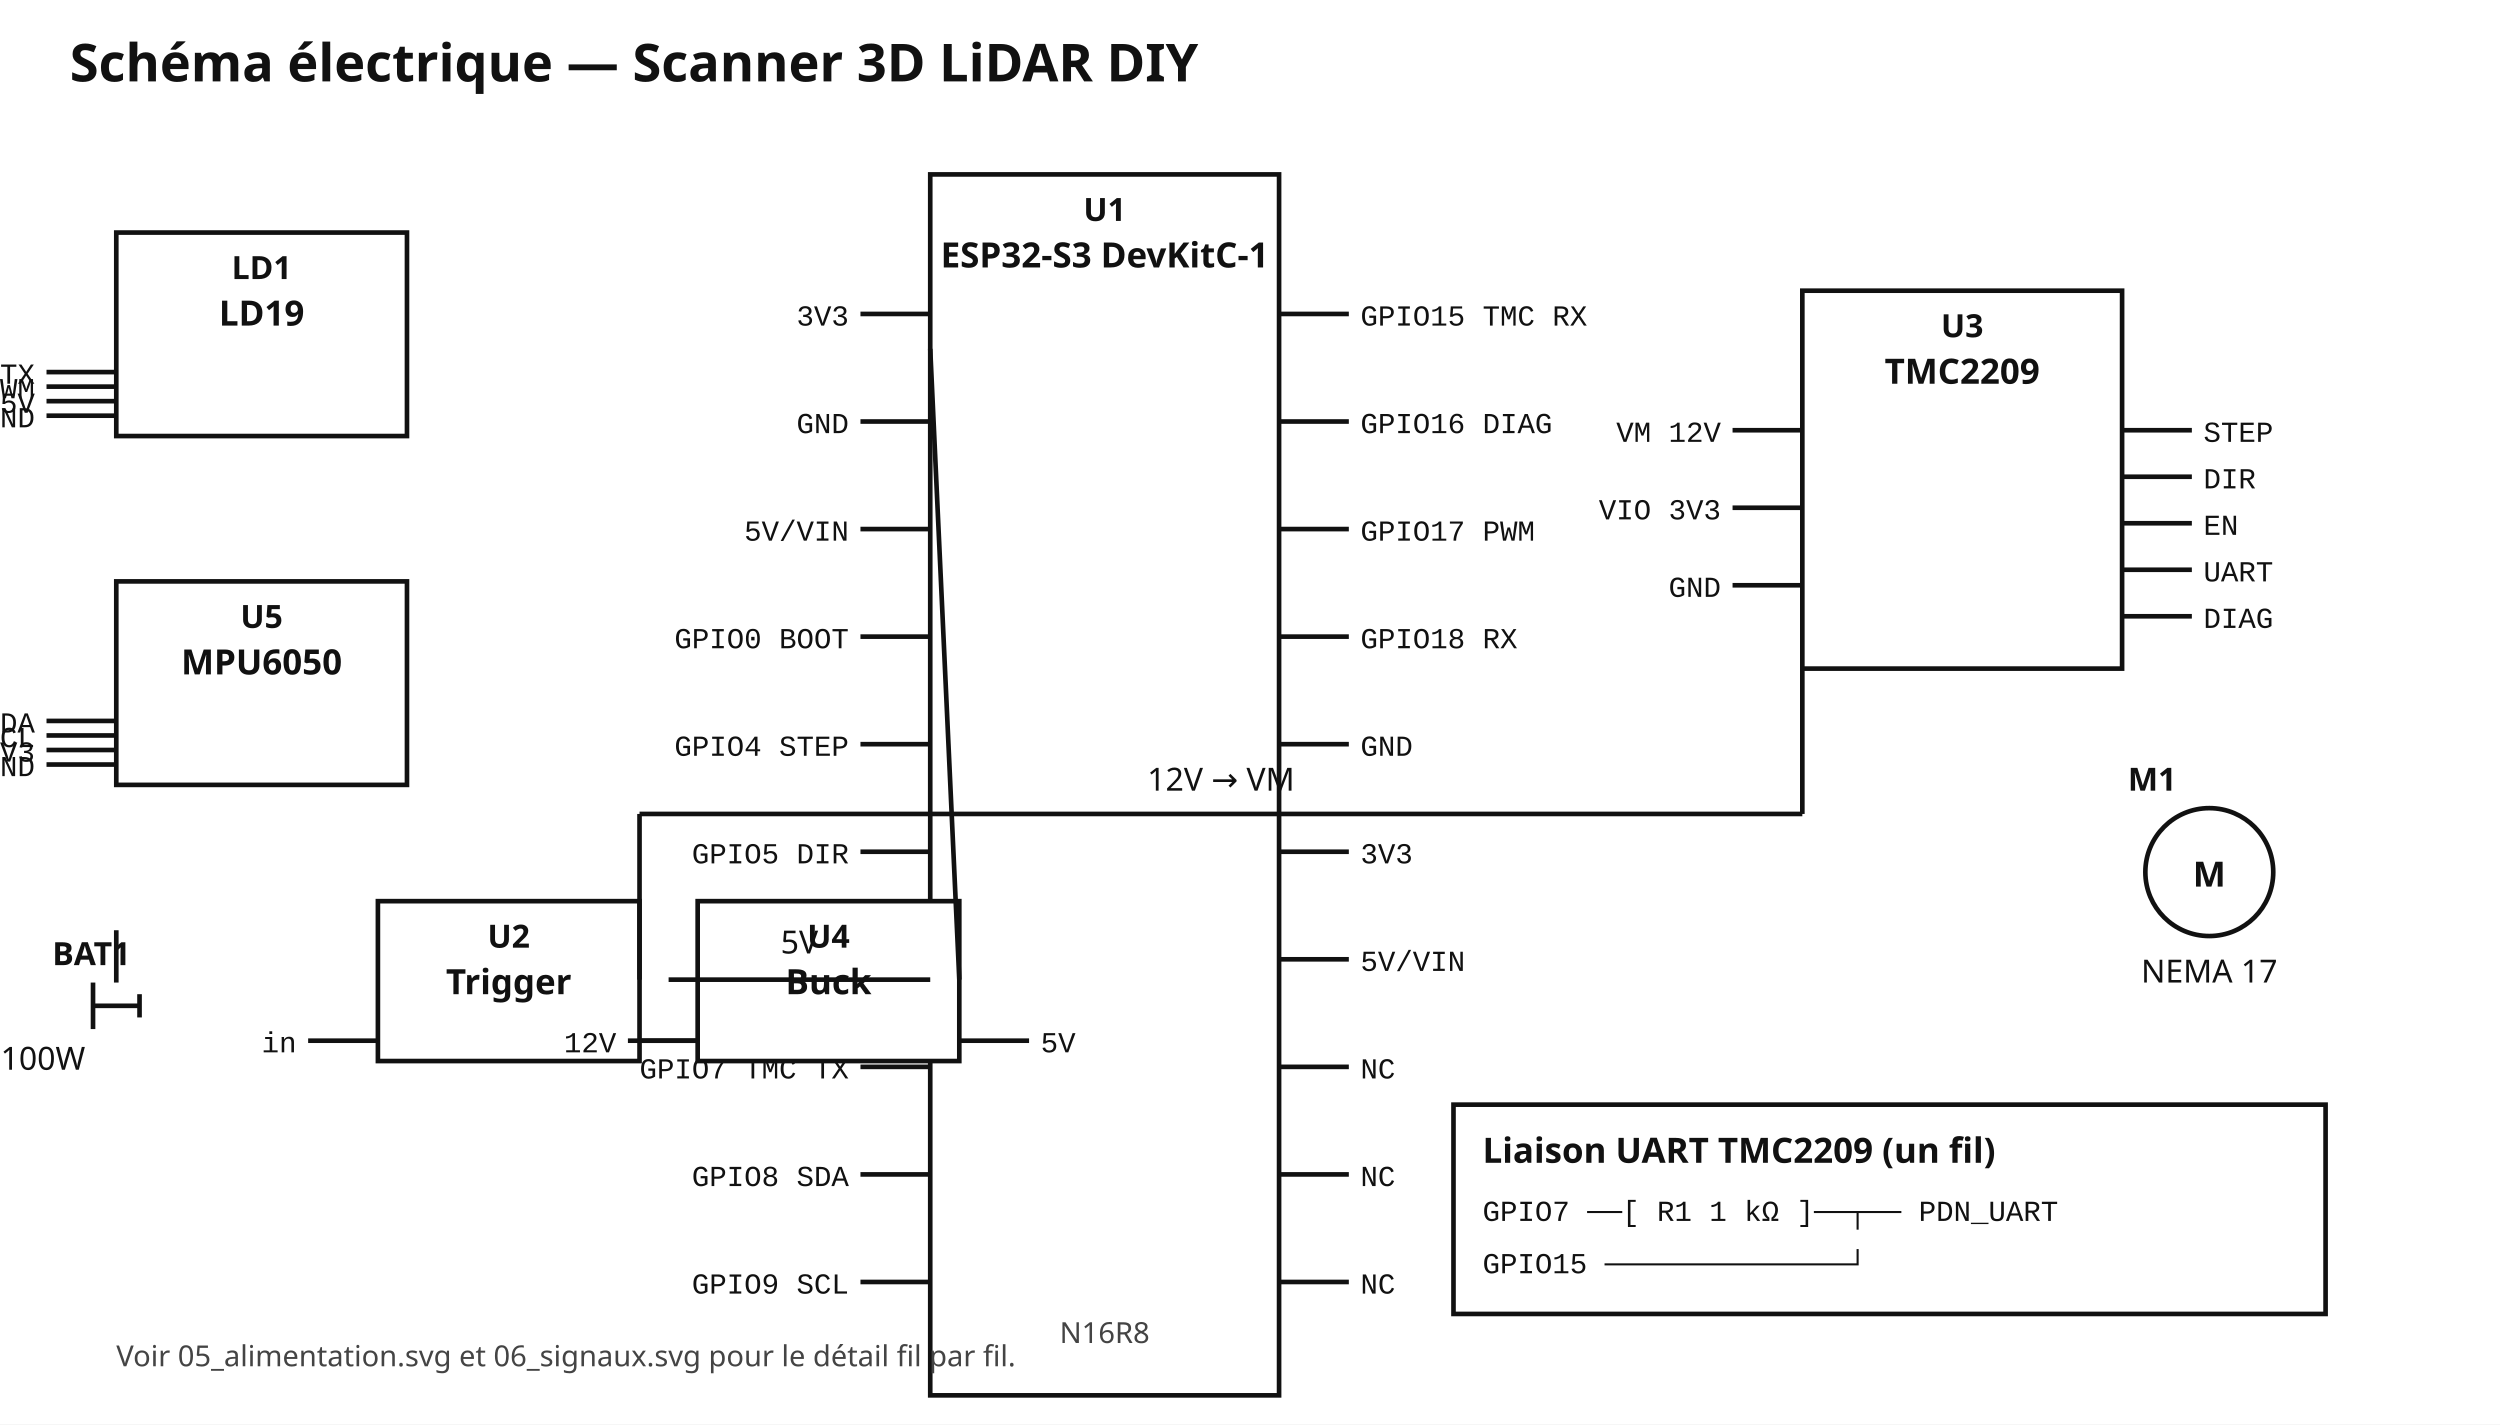
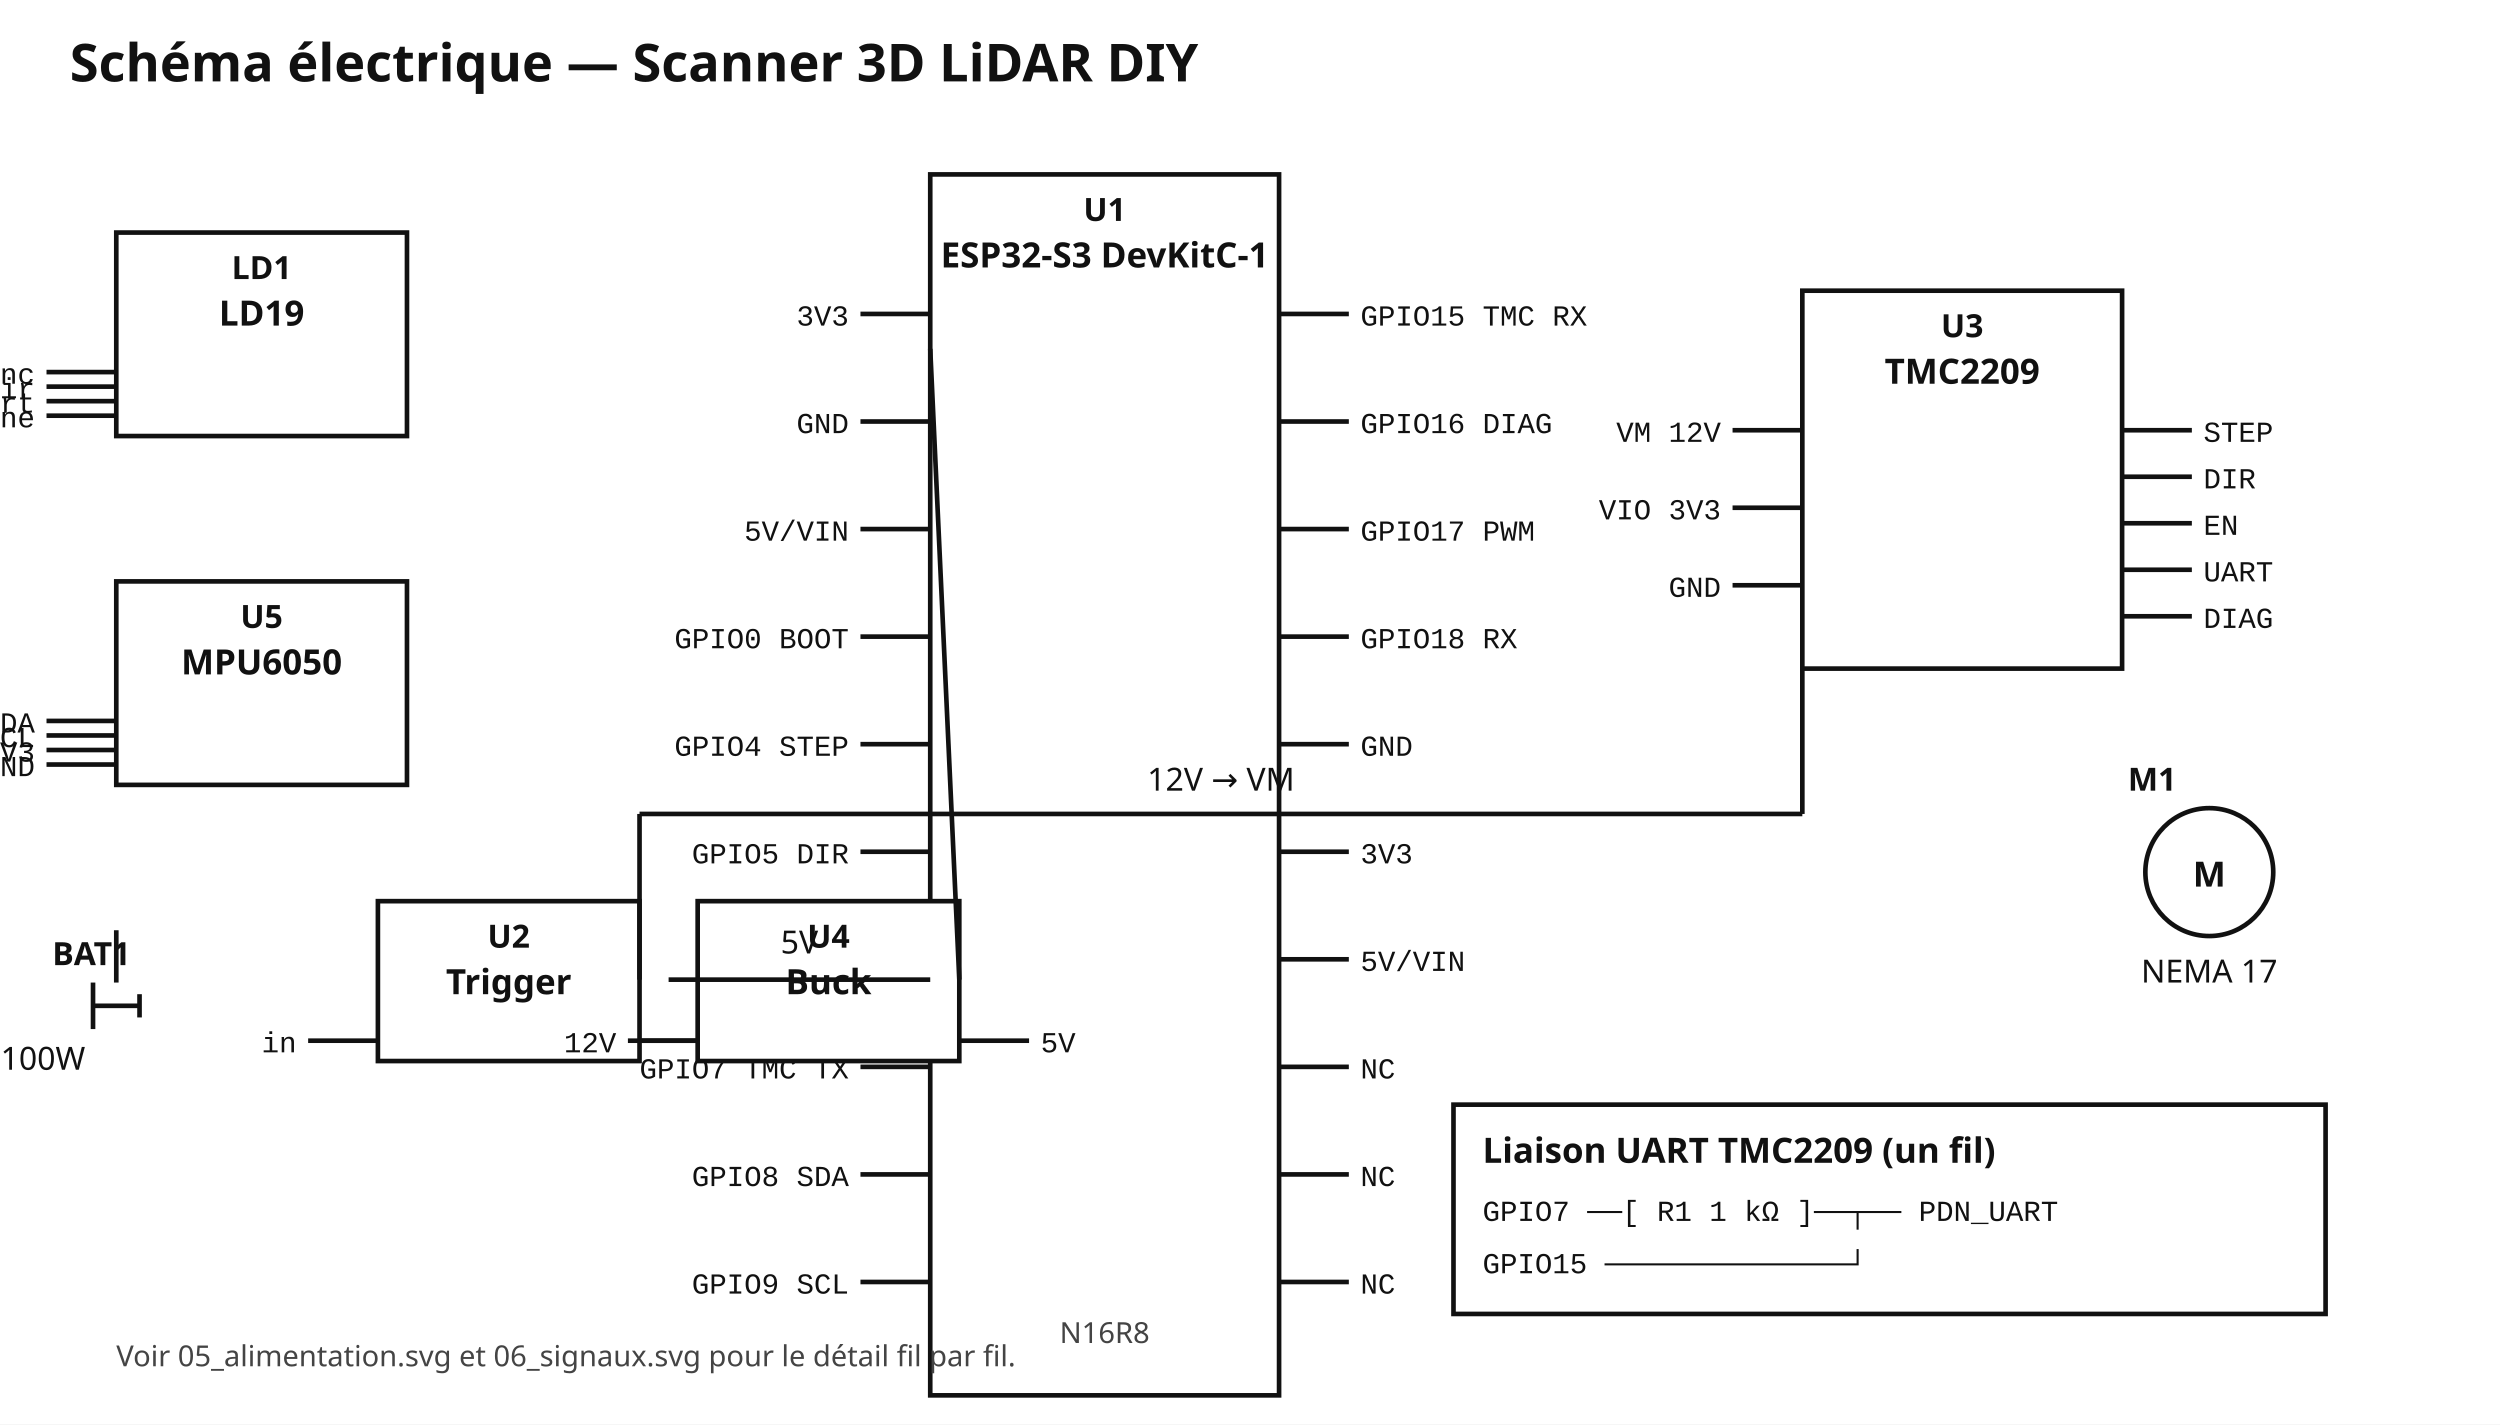
<svg xmlns="http://www.w3.org/2000/svg" width="860" height="490" viewBox="0 0 860 490">
  <rect width="860" height="490" fill="#fff" />
  <style>
  .wire { fill:none; stroke:#111; stroke-width:1.6; }
  .wire-thin { fill:none; stroke:#111; stroke-width:1.2; }
  .sym { fill:none; stroke:#111; stroke-width:1.6; }
  .sym-fill { fill:#fff; stroke:#111; stroke-width:1.6; }
  .title { font:700 18px "Segoe UI",system-ui,sans-serif; fill:#111; }
  .label { font:600 12px "Segoe UI",system-ui,sans-serif; fill:#111; }
  .small { font:11px "Segoe UI",system-ui,sans-serif; fill:#111; }
  .pin { font:10px "Consolas","Courier New",monospace; fill:#111; }
  .note { font:10px "Segoe UI",system-ui,sans-serif; fill:#444; }
  .ref { font:700 11px "Segoe UI",system-ui,sans-serif; fill:#111; }
</style>
  <text x="24" y="28" text-anchor="start" class="title">Schéma électrique — Scanner 3D LiDAR DIY</text>
  <rect x="320" y="60" width="120" height="420" class="sym-fill" />
  <text x="380.0" y="76" text-anchor="middle" class="ref">U1</text>
  <text x="380.0" y="92" text-anchor="middle" class="label">ESP32-S3 DevKitC-1</text>
  <path d="M296,108.0 L320,108.0" class="wire" />
  <text x="292" y="112.0" text-anchor="end" class="pin">3V3</text>
  <path d="M296,145.0 L320,145.0" class="wire" />
  <text x="292" y="149.0" text-anchor="end" class="pin">GND</text>
  <path d="M296,182.0 L320,182.0" class="wire" />
  <text x="292" y="186.0" text-anchor="end" class="pin">5V/VIN</text>
  <path d="M296,219.0 L320,219.0" class="wire" />
  <text x="292" y="223.0" text-anchor="end" class="pin">GPIO0 BOOT</text>
  <path d="M296,256.0 L320,256.0" class="wire" />
  <text x="292" y="260.0" text-anchor="end" class="pin">GPIO4 STEP</text>
  <path d="M296,293.0 L320,293.0" class="wire" />
  <text x="292" y="297.0" text-anchor="end" class="pin">GPIO5 DIR</text>
  <path d="M296,330.0 L320,330.0" class="wire" />
  <text x="292" y="334.0" text-anchor="end" class="pin">GPIO6 EN</text>
  <path d="M296,367.0 L320,367.0" class="wire" />
  <text x="292" y="371.0" text-anchor="end" class="pin">GPIO7 TMC TX</text>
  <path d="M296,404.0 L320,404.0" class="wire" />
  <text x="292" y="408.0" text-anchor="end" class="pin">GPIO8 SDA</text>
  <path d="M296,441.0 L320,441.0" class="wire" />
  <text x="292" y="445.0" text-anchor="end" class="pin">GPIO9 SCL</text>
  <path d="M440,108.0 L464,108.0" class="wire" />
  <text x="468" y="112.0" text-anchor="start" class="pin">GPIO15 TMC RX</text>
  <path d="M440,145.0 L464,145.0" class="wire" />
  <text x="468" y="149.0" text-anchor="start" class="pin">GPIO16 DIAG</text>
  <path d="M440,182.0 L464,182.0" class="wire" />
  <text x="468" y="186.0" text-anchor="start" class="pin">GPIO17 PWM</text>
  <path d="M440,219.0 L464,219.0" class="wire" />
  <text x="468" y="223.0" text-anchor="start" class="pin">GPIO18 RX</text>
  <path d="M440,256.0 L464,256.0" class="wire" />
  <text x="468" y="260.0" text-anchor="start" class="pin">GND</text>
  <path d="M440,293.0 L464,293.0" class="wire" />
  <text x="468" y="297.0" text-anchor="start" class="pin">3V3</text>
  <path d="M440,330.0 L464,330.0" class="wire" />
  <text x="468" y="334.0" text-anchor="start" class="pin">5V/VIN</text>
  <path d="M440,367.0 L464,367.0" class="wire" />
  <text x="468" y="371.0" text-anchor="start" class="pin">NC</text>
  <path d="M440,404.0 L464,404.0" class="wire" />
  <text x="468" y="408.0" text-anchor="start" class="pin">NC</text>
  <path d="M440,441.0 L464,441.0" class="wire" />
  <text x="468" y="445.0" text-anchor="start" class="pin">NC</text>
  <text x="380.0" y="462" text-anchor="middle" class="note">N16R8</text>
  <rect x="40" y="80" width="100" height="70" class="sym-fill" />
  <text x="90.0" y="96" text-anchor="middle" class="ref">LD1</text>
  <text x="90.0" y="112" text-anchor="middle" class="label">LD19</text>
  <path d="M16,128.0 L40,128.0" class="wire" />
-   <text x="12" y="132.0" text-anchor="end" class="pin">TX</text>
+   <text x="12" y="132.0" text-anchor="end" class="pin">TX blanc</text>
  <path d="M16,133.0 L40,133.0" class="wire" />
-   <text x="12" y="137.0" text-anchor="end" class="pin">PWM</text>
+   <text x="12" y="137.0" text-anchor="end" class="pin">PWM noir</text>
  <path d="M16,138.0 L40,138.0" class="wire" />
-   <text x="12" y="142.0" text-anchor="end" class="pin">5V</text>
+   <text x="12" y="142.0" text-anchor="end" class="pin">P5V vert</text>
  <path d="M16,143.0 L40,143.0" class="wire" />
-   <text x="12" y="147.0" text-anchor="end" class="pin">GND</text>
+   <text x="12" y="147.0" text-anchor="end" class="pin">GND jaune</text>
  <rect x="40" y="200" width="100" height="70" class="sym-fill" />
  <text x="90.0" y="216" text-anchor="middle" class="ref">U5</text>
  <text x="90.0" y="232" text-anchor="middle" class="label">MPU6050</text>
  <path d="M16,248.0 L40,248.0" class="wire" />
  <text x="12" y="252.0" text-anchor="end" class="pin">SDA</text>
  <path d="M16,253.0 L40,253.0" class="wire" />
  <text x="12" y="257.0" text-anchor="end" class="pin">SCL</text>
  <path d="M16,258.0 L40,258.0" class="wire" />
  <text x="12" y="262.0" text-anchor="end" class="pin">3V3</text>
  <path d="M16,263.0 L40,263.0" class="wire" />
  <text x="12" y="267.0" text-anchor="end" class="pin">GND</text>
  <rect x="620" y="100" width="110" height="130" class="sym-fill" />
  <text x="675.0" y="116" text-anchor="middle" class="ref">U3</text>
  <text x="675.0" y="132" text-anchor="middle" class="label">TMC2209</text>
  <path d="M596,148.0 L620,148.0" class="wire" />
  <text x="592" y="152.0" text-anchor="end" class="pin">VM 12V</text>
  <path d="M596,174.667 L620,174.667" class="wire" />
  <text x="592" y="178.667" text-anchor="end" class="pin">VIO 3V3</text>
  <path d="M596,201.333 L620,201.333" class="wire" />
  <text x="592" y="205.333" text-anchor="end" class="pin">GND</text>
  <path d="M730,148.0 L754,148.0" class="wire" />
  <text x="758" y="152.0" text-anchor="start" class="pin">STEP</text>
  <path d="M730,164.0 L754,164.0" class="wire" />
  <text x="758" y="168.0" text-anchor="start" class="pin">DIR</text>
  <path d="M730,180.0 L754,180.0" class="wire" />
  <text x="758" y="184.0" text-anchor="start" class="pin">EN</text>
  <path d="M730,196.0 L754,196.0" class="wire" />
  <text x="758" y="200.0" text-anchor="start" class="pin">UART</text>
  <path d="M730,212.0 L754,212.0" class="wire" />
  <text x="758" y="216.0" text-anchor="start" class="pin">DIAG</text>
  <circle cx="760" cy="300" r="22" class="sym-fill" />
  <text x="760" y="305" text-anchor="middle" class="label">M</text>
  <text x="732" y="272" text-anchor="start" class="ref">M1</text>
  <text x="760" y="338" text-anchor="middle" class="small">NEMA 17</text>
  <path d="M40,320 L40,338" class="wire" />
  <path d="M32,338 L32,354" class="sym" />
  <path d="M48,342 L48,350" class="sym" />
  <path d="M32,346 L48,346" class="sym" />
  <text x="18" y="332" text-anchor="start" class="ref">BAT1</text>
  <text x="6" y="368" text-anchor="middle" class="small">PD 100W</text>
  <rect x="130" y="310" width="90" height="55" class="sym-fill" />
  <text x="175.0" y="326" text-anchor="middle" class="ref">U2</text>
  <text x="175.0" y="342" text-anchor="middle" class="label">Trigger</text>
  <path d="M106,358.0 L130,358.0" class="wire" />
  <text x="102" y="362.0" text-anchor="end" class="pin">in</text>
  <path d="M220,358.0 L244,358.0" class="wire" />
  <text x="248" y="362.0" text-anchor="start" class="pin">12V</text>
  <rect x="240" y="310" width="90" height="55" class="sym-fill" />
  <text x="285.0" y="326" text-anchor="middle" class="ref">U4</text>
  <text x="285.0" y="342" text-anchor="middle" class="label">Buck</text>
  <path d="M216,358.0 L240,358.0" class="wire" />
  <text x="212" y="362.0" text-anchor="end" class="pin">12V</text>
  <path d="M330,358.0 L354,358.0" class="wire" />
  <text x="358" y="362.0" text-anchor="start" class="pin">5V</text>
  <path d="M230,337 L320,337" class="wire" />
  <path d="M330,337 L320,120" class="wire" />
  <text x="275" y="328" text-anchor="middle" class="small">5V</text>
  <path d="M220,337 L220,280" class="wire" />
  <path d="M220,280 L620,280" class="wire" />
  <path d="M620,280 L620,230" class="wire" />
  <text x="420" y="272" text-anchor="middle" class="small">12V → VM</text>
  <rect x="500" y="380" width="300" height="72" class="sym-fill" />
  <text x="510" y="400" text-anchor="start" class="label">Liaison UART TMC2209 (un fil)</text>
  <text x="510" y="420" text-anchor="start" class="pin">GPIO7 ──[ R1 1 kΩ ]──┬── PDN_UART</text>
  <text x="510" y="438" text-anchor="start" class="pin">GPIO15 ──────────────┘</text>
  <text x="40" y="470" text-anchor="start" class="note">Voir 05_alimentation.svg et 06_signaux.svg pour le détail fil par fil.</text>
</svg>
